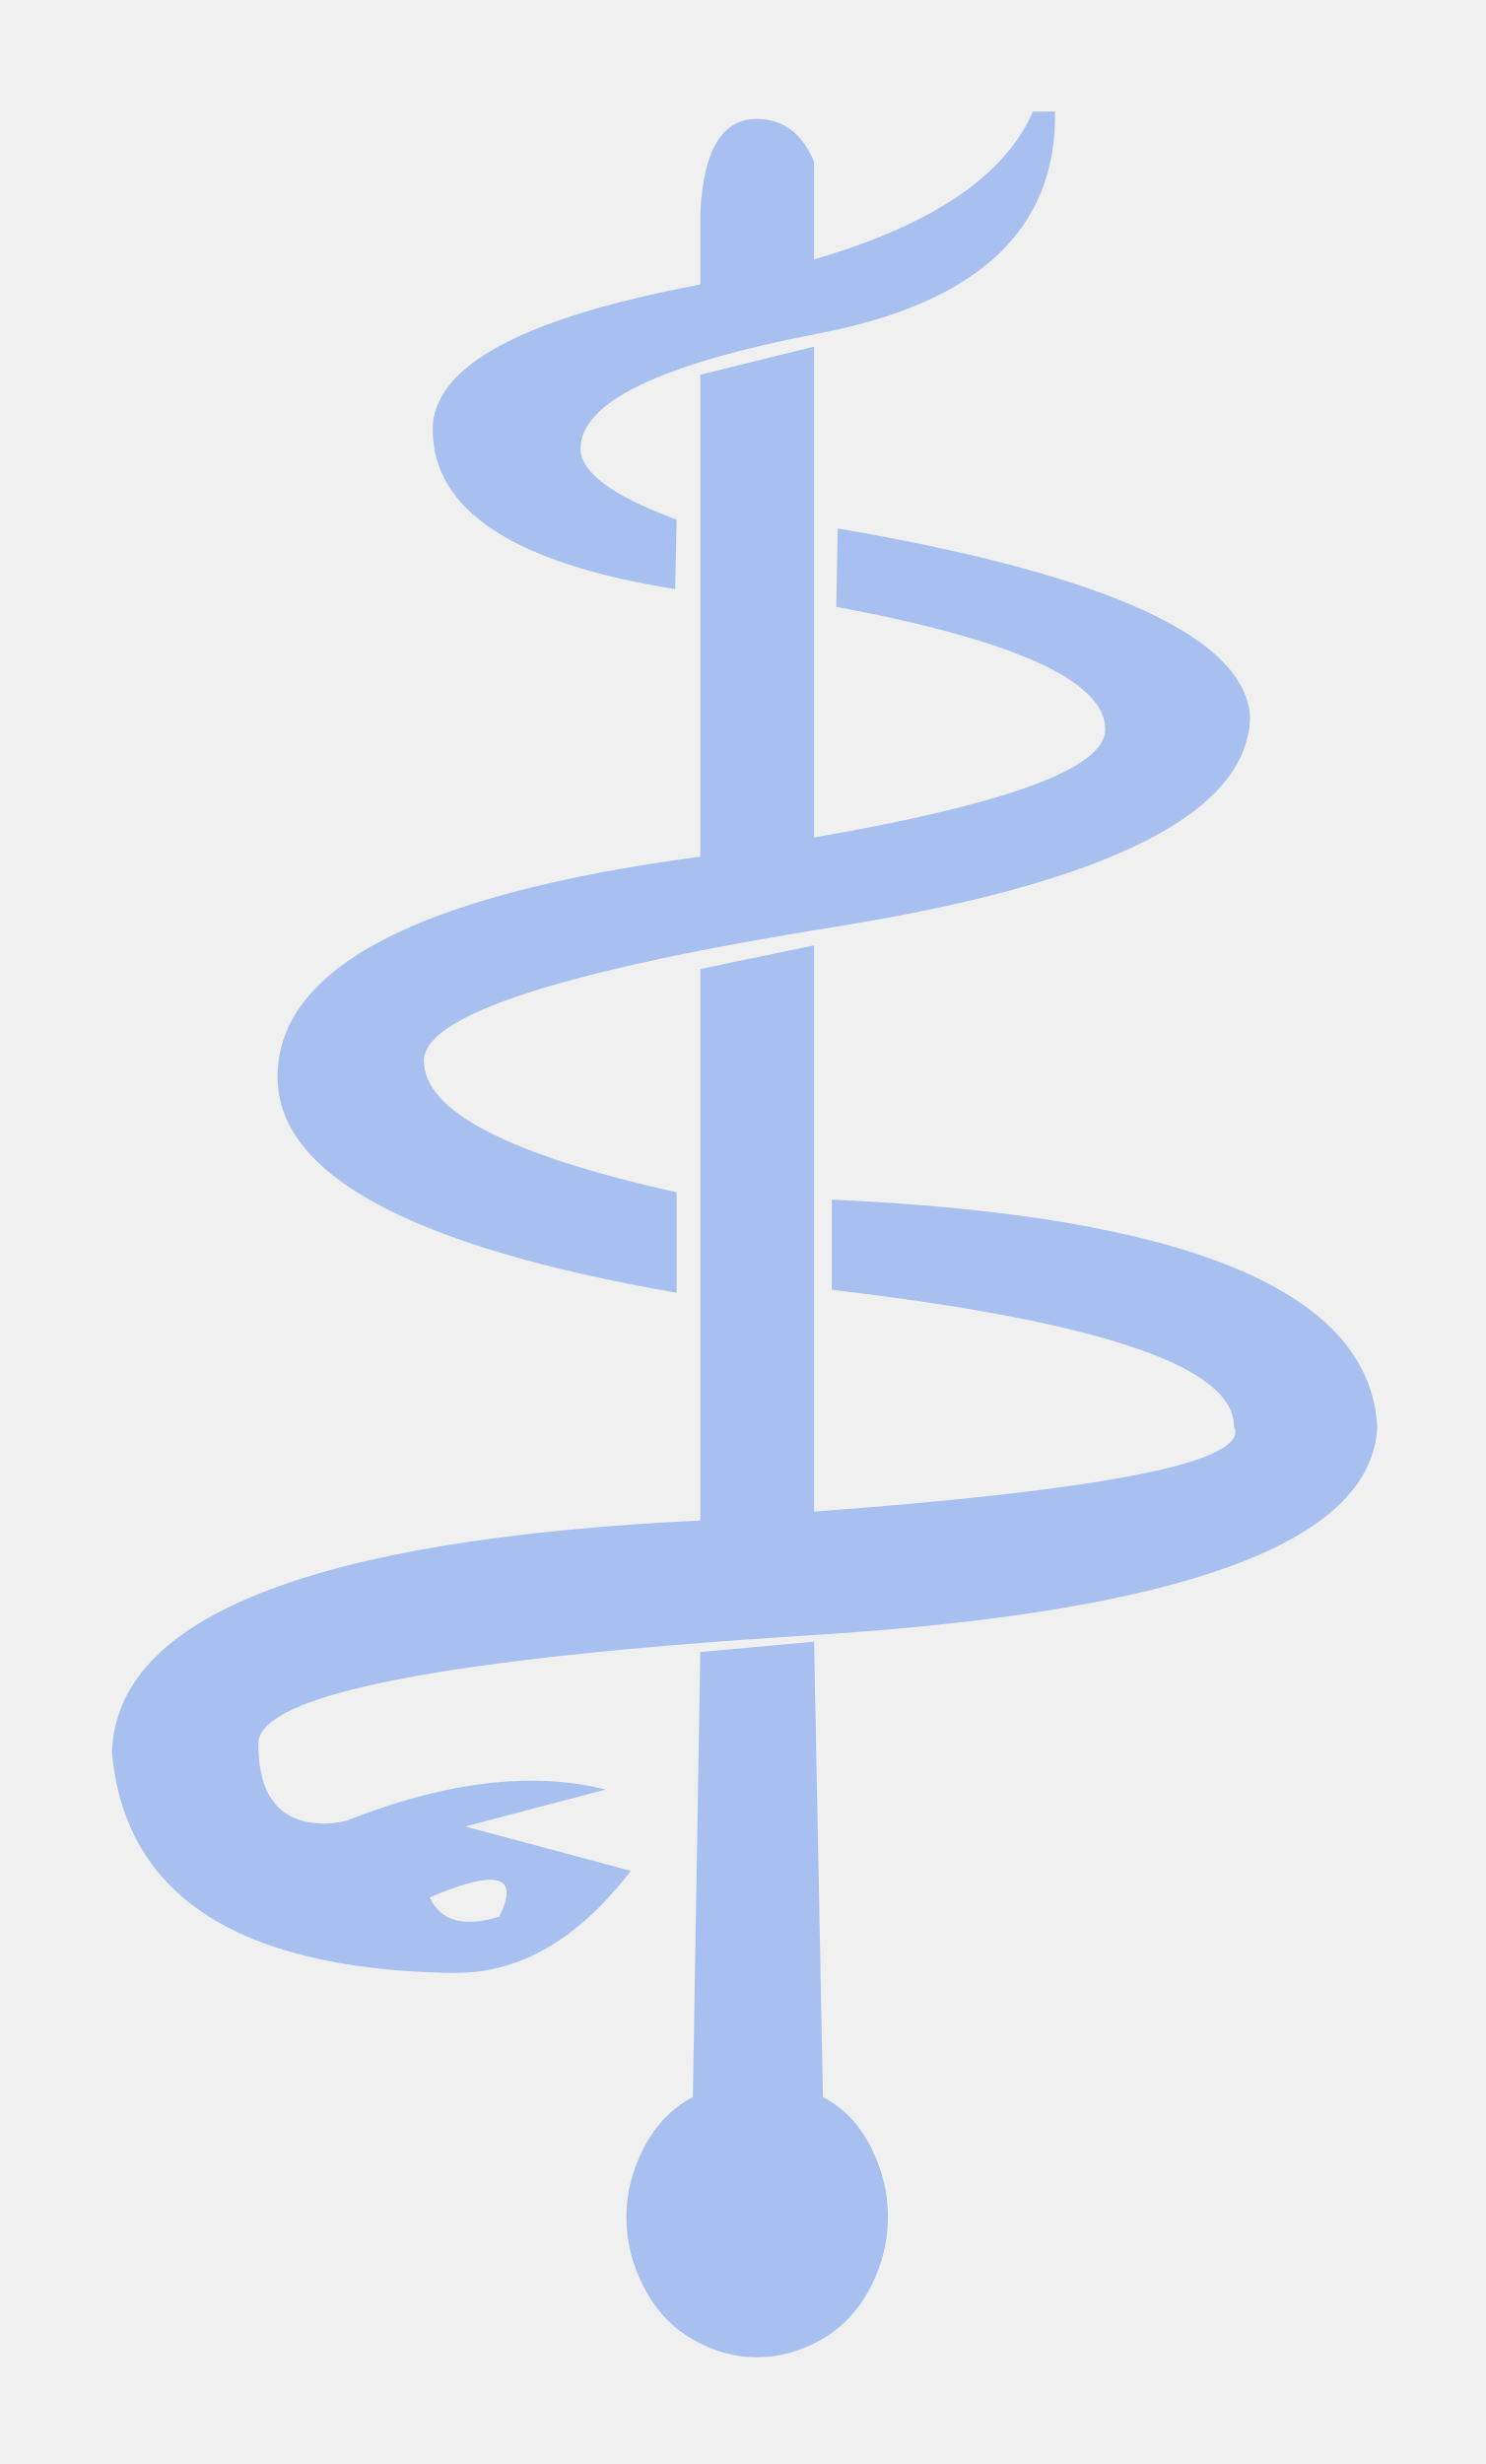
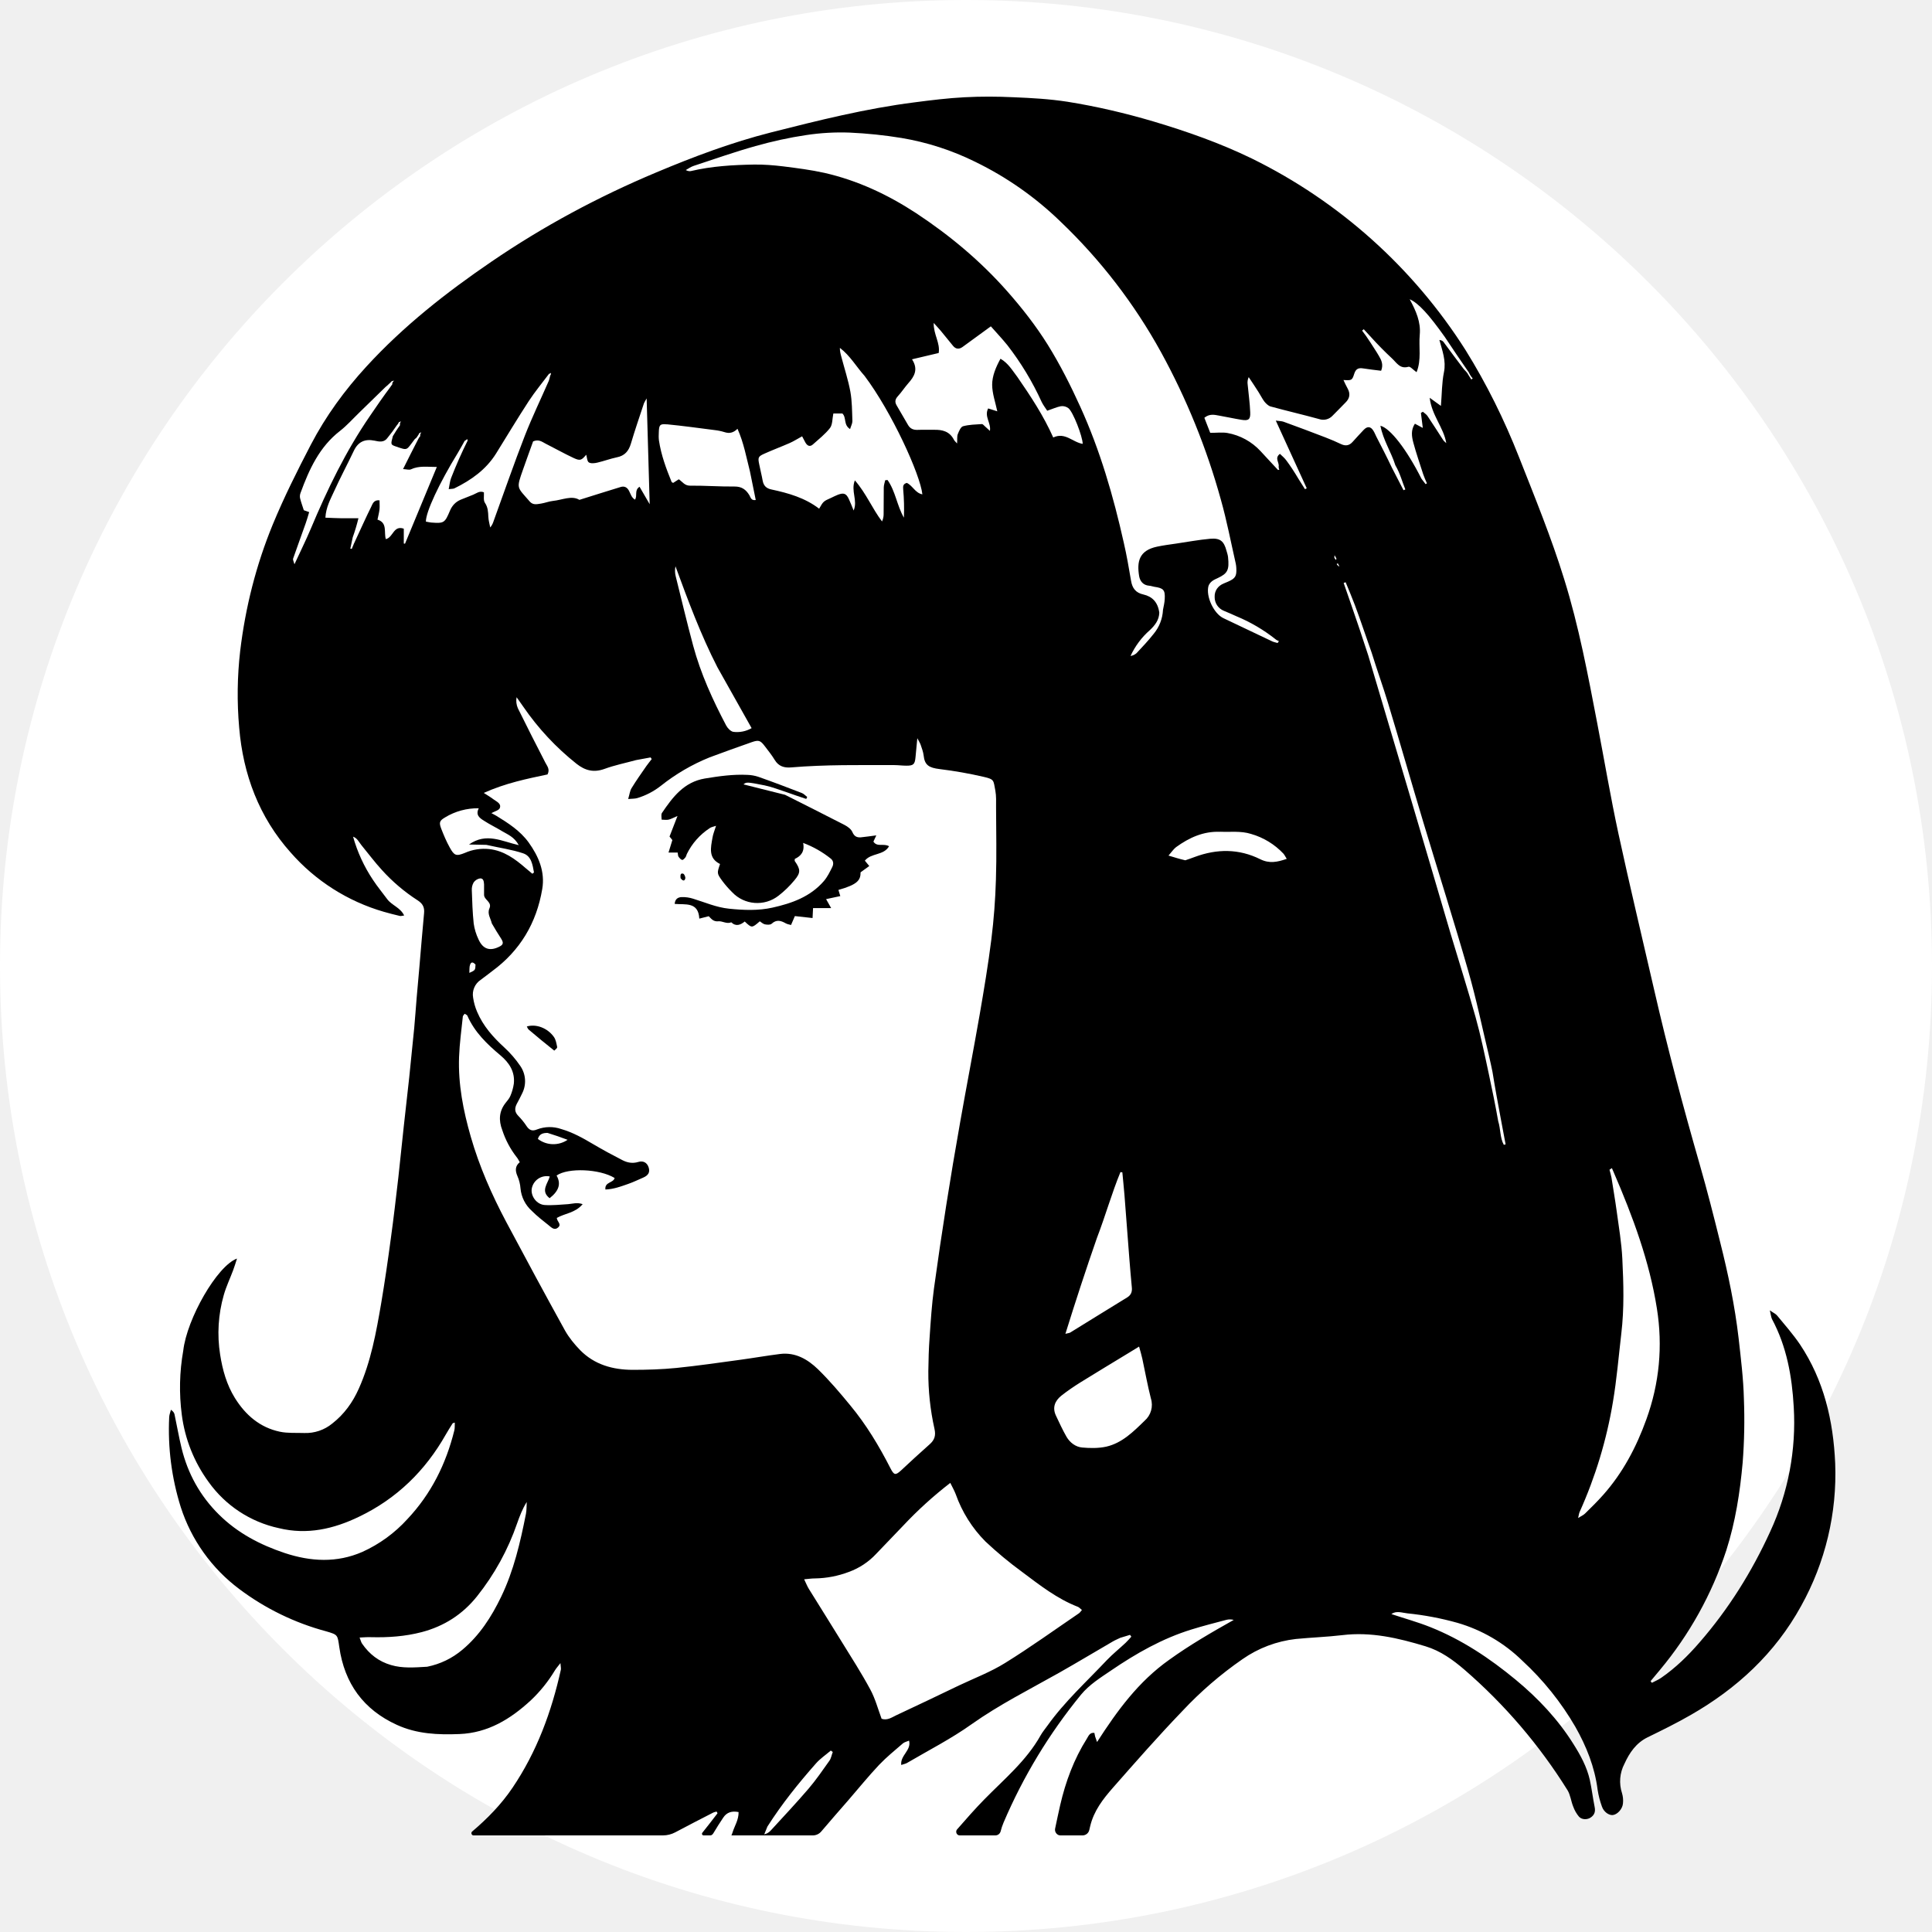
- <svg xmlns="http://www.w3.org/2000/svg" viewBox="0 0 13.27 22.00">
-   <path fill="#A8C0F0" transform="translate(-0.65 1.26) scale(0.0132)" d="M340 1188Q368 1176 381 1176Q392 1176 392 1185Q392 1191 387 1201Q351 1212 340 1188ZM600 80V14Q588 -15 561 -15Q526 -15 523 49V97Q342 131 342 195Q342 277 506 303L507 256Q442 232 442 208Q442 161 603.5 130.0Q765 99 763 -20H748Q720 45 600 80ZM523 484Q237 522 237 633Q237 732 507 779V711Q336 673 336 622Q336 576 614.0 531.5Q892 487 895 390Q891 309 616 262L615 315Q797 349 797 398Q797 437 600 471V139L523 158ZM600 927V544L523 560V933Q129 952 125 1090Q138 1234 351 1239Q355 1239 358 1239Q423 1239 476 1170L364 1140L459 1115Q435 1109 409 1109Q352 1109 284 1136Q276 1138 269 1138Q224 1138 224 1084Q224 1034 599.5 1010.5Q975 987 981 870Q974 732 612 716V777Q886 809 884 870Q885 871 885 873Q885 906 600 927ZM600 1015 523 1022 518 1323Q497 1334 485.0 1357.0Q473 1380 473 1404Q473 1429 485.0 1452.0Q497 1475 518.0 1487.0Q539 1499 561 1499Q584 1499 605.0 1487.0Q626 1475 638.0 1452.0Q650 1429 650 1404Q650 1380 638.5 1357.0Q627 1334 606 1323Z" />
+ <svg xmlns="http://www.w3.org/2000/svg" viewBox="0 0 24 24" fill-rule="evenodd">
+   <circle cx="12" cy="12" r="12" fill="#FFFFFF" />
+   <g transform="translate(1.2 1.2) scale(0.9)" fill="#000000">
+     <path d="M5.938 12.835c.127-.039.285.02.373.143.028.038.036.092.046.14.003.014-.02.033-.04.05-.124-.098-.24-.194-.354-.291-.011-.01-.016-.027-.025-.042zM8.396 9.412c.195-.032.39-.06.588-.05a.54.54 0 01.148.026c.202.071.402.147.601.224.028.01.05.036.075.055l-.013.027a9.203 9.203 0 01-.26-.089c-.115-.038-.213-.077-.315-.098-.25-.05-.25-.046-.292-.014l.574.144c.275.139.55.276.823.417.042.022.09.057.107.098.026.06.063.076.117.072.066-.006.132-.017.213-.027l-.04.086c.051.08.142.02.216.064-.074.13-.247.09-.334.199l.061.074-.12.087c0 .106-.038.168-.306.243l.026.085-.196.042.07.124h-.25l-.007.137c-.081-.01-.161-.018-.244-.027l-.053.123c-.027-.008-.052-.011-.073-.023-.067-.038-.128-.056-.195.006-.019.017-.063.014-.093.008-.026-.006-.05-.029-.07-.042-.11.095-.11.095-.208.003-.057.046-.12.074-.186.011-.063.027-.123-.02-.178-.014-.07.007-.097-.035-.133-.07l-.13.033c-.013-.236-.194-.19-.34-.203.005-.072.05-.092.095-.094a.474.474 0 01.159.022c.164.05.32.12.496.138.203.021.405.029.601-.015.265-.059.52-.149.707-.365.049-.056.083-.127.117-.195.019-.038.02-.084-.02-.116a1.397 1.397 0 00-.382-.217c.024.12-.031.182-.115.221 0 .014-.004.025 0 .03.08.115.084.16-.007.267a1.39 1.39 0 01-.218.211.477.477 0 01-.641-.05 1.36 1.36 0 01-.133-.152c-.078-.107-.076-.108-.033-.236-.165-.08-.128-.226-.104-.364.008-.05.028-.096.049-.163-.04.014-.067.017-.087.032a.897.897 0 00-.316.357c-.007.016-.01.034-.02.047-.012.015-.034.038-.045.035-.02-.006-.037-.027-.05-.045-.008-.012-.007-.032-.012-.057h-.126l.053-.172a14.82 14.82 0 00-.039-.049l.11-.284c-.06.026-.091.044-.124.051-.03.007-.064 0-.095 0 0-.031-.01-.07.004-.092.149-.22.305-.428.593-.476z" />
+     <path d="M8.06 10.788c-.003-.038-.004-.075.037-.062.016.006.034.048.028.067-.01.04-.038.032-.064-.005z" />
+     <path clip-rule="evenodd" d="M11.981.009c.226-.012.453-.011.679 0 .247.01.495.024.74.062.401.064.798.157 1.19.273.463.138.92.299 1.356.511a7.31 7.31 0 012.948 2.642c.292.469.536.963.739 1.479.219.556.446 1.11.623 1.683.204.654.329 1.326.458 1.997.097.504.182 1.01.29 1.511.156.722.329 1.44.494 2.16.186.812.4 1.615.63 2.415.102.355.193.713.282 1.072.11.436.202.876.254 1.323.031.278.066.557.073.837a7.56 7.56 0 01-.017.88c-.037.413-.1.818-.226 1.212a5.017 5.017 0 01-.915 1.649l-.13.156.018.023c.043-.023.088-.041.127-.068.2-.138.373-.307.531-.49.4-.46.721-.973.975-1.529a3.59 3.59 0 00.325-1.72c-.024-.424-.097-.834-.3-1.213-.013-.027-.015-.06-.03-.121.05.035.082.048.101.072.107.13.22.258.315.398.33.494.46 1.052.486 1.64a3.75 3.75 0 01-.47 1.97c-.36.655-.887 1.14-1.526 1.506-.193.111-.394.21-.595.308-.157.078-.248.211-.318.365a.522.522 0 00-.033.406.359.359 0 01.013.139c-.005.077-.077.155-.14.162-.054.006-.125-.043-.15-.116a1.206 1.206 0 01-.06-.233c-.04-.314-.155-.6-.308-.87a3.906 3.906 0 00-.73-.91 2.129 2.129 0 00-.897-.524 4.093 4.093 0 00-.692-.131c-.075-.008-.15-.04-.22.01.18.06.363.11.538.18.434.173.82.43 1.18.728.308.255.58.543.794.884.098.155.186.315.227.496.027.123.042.25.067.375.013.062-.002.109-.053.144-.047.033-.122.034-.163-.01a.455.455 0 01-.08-.14c-.03-.073-.038-.159-.078-.225a7.314 7.314 0 00-1.423-1.664c-.16-.137-.329-.26-.537-.323-.376-.114-.753-.203-1.15-.154-.213.025-.427.032-.64.053a1.6 1.6 0 00-.736.278 5.14 5.14 0 00-.834.72c-.329.342-.642.699-.955 1.055-.136.155-.264.319-.314.531a5.227 5.227 0 00-.012.051.096.096 0 01-.09.076h-.31c-.046 0-.082-.048-.072-.094.023-.108.045-.216.07-.324.075-.325.19-.635.368-.917.024-.039.04-.088.104-.08l.01.049.027.077c.28-.435.571-.834.996-1.135.283-.204.584-.378.89-.55a.196.196 0 00-.098-.002c-.162.043-.325.084-.485.134-.402.124-.764.33-1.11.566-.147.1-.298.193-.414.333a7.314 7.314 0 00-1.07 1.767.845.845 0 00-.04.12.075.075 0 01-.072.056h-.494c-.04 0-.062-.051-.036-.082.123-.14.246-.282.377-.415.275-.281.58-.532.777-.884.027-.048.063-.09.095-.135.238-.333.54-.607.818-.902.082-.086.175-.16.26-.24.029-.027.053-.057.079-.085l-.018-.025-.135.041c-.034.017-.07.031-.102.05-.248.144-.494.292-.743.433-.408.23-.825.439-1.209.711-.281.2-.591.358-.889.533-.02.012-.044.015-.08.028-.015-.135.143-.201.108-.336-.033.014-.064.02-.085.038-.111.096-.227.19-.328.296-.148.157-.284.325-.425.488-.125.143-.25.286-.373.431A.153.153 0 019.89 24H8.762a.316.316 0 00.016-.042c.028-.09.085-.172.083-.28-.091-.018-.162.001-.212.077a4.45 4.45 0 00-.136.215c-.01.016-.024.03-.042.03h-.093c-.019 0-.029-.022-.017-.037.071-.088.14-.178.209-.268.001-.002-.006-.012-.012-.024-.014.004-.03.006-.045.013-.176.09-.352.181-.527.274a.363.363 0 01-.168.042H5.202c-.026 0-.039-.036-.019-.053.21-.178.402-.374.558-.605.335-.496.538-1.047.667-1.629.004-.02-.003-.043-.006-.091-.037.048-.059.072-.076.1a1.943 1.943 0 01-.334.415c-.28.258-.59.448-.983.464-.297.012-.588 0-.865-.127-.46-.21-.722-.57-.794-1.072-.025-.17-.017-.171-.182-.219A3.513 3.513 0 011.97 20.6a2.286 2.286 0 01-.808-1.13 3.569 3.569 0 01-.16-1.245c.002-.034.016-.067.024-.1.032.023.046.043.05.066.033.153.059.308.096.46.086.355.257.664.516.92.258.256.571.419.91.532.358.118.717.138 1.07-.016a1.89 1.89 0 00.621-.452c.328-.348.533-.76.648-1.223.009-.034.005-.071.007-.11-.015.006-.026.006-.03.011-.031.05-.064.1-.093.152-.284.502-.679.887-1.196 1.135-.351.17-.718.255-1.11.159a1.607 1.607 0 01-.971-.64 2.006 2.006 0 01-.368-.924 2.903 2.903 0 01.02-.886c.05-.439.466-1.17.742-1.271-.02.063-.035.112-.053.16-.043.116-.097.227-.13.345a1.901 1.901 0 00-.05.82c.033.212.09.416.204.6.147.236.346.407.62.465.11.023.225.014.338.018a.576.576 0 00.386-.131c.164-.128.282-.292.366-.481.168-.375.24-.777.309-1.179.05-.296.093-.594.133-.893.039-.281.071-.563.104-.845.026-.232.048-.464.074-.696.024-.228.052-.455.076-.683.024-.227.047-.455.069-.683.013-.14.022-.28.034-.42l.037-.417c.022-.25.041-.5.065-.748.008-.082-.02-.132-.09-.177a2.46 2.46 0 01-.492-.418c-.1-.109-.188-.228-.282-.342-.035-.042-.056-.097-.116-.118a2.084 2.084 0 00.275.597c.06.092.131.176.196.265.063.086.182.115.234.226-.028.003-.046.01-.06.006a4.74 4.74 0 01-.22-.057 2.71 2.71 0 01-1.287-.819c-.435-.487-.656-1.076-.71-1.723a5.206 5.206 0 01.014-1.06c.072-.602.22-1.186.45-1.745.155-.376.338-.741.526-1.102.205-.393.466-.75.765-1.076.512-.559 1.104-1.024 1.726-1.448.717-.49 1.478-.898 2.277-1.233C8.244.828 8.767.632 9.31.494c.655-.166 1.31-.33 1.982-.415.229-.03.458-.058.688-.07zm-1.847 22.82c-.07.06-.147.111-.207.18-.238.27-.464.549-.668.869l-.044.108a.177.177 0 00.093-.057c.174-.19.351-.378.519-.574.104-.122.195-.255.288-.386.024-.034.03-.08.046-.12l-.027-.02zm1.65-3.695a5.51 5.51 0 00-.653.593l-.37.386a.963.963 0 01-.377.25 1.372 1.372 0 01-.467.09c-.044 0-.087.006-.151.012.028.058.043.097.064.131.15.242.301.482.45.724.136.22.276.438.399.666.068.125.105.267.156.404.077.027.14-.018.202-.048.29-.135.579-.274.867-.412.213-.101.437-.186.636-.31.347-.215.68-.455 1.018-.685.015-.01.026-.028.042-.046-.023-.019-.038-.037-.056-.044-.287-.111-.527-.3-.77-.482a5.319 5.319 0 01-.506-.42 1.757 1.757 0 01-.41-.653c-.019-.049-.045-.095-.075-.156zm-5.847.264c-.06.096-.097.194-.132.293a3.38 3.38 0 01-.555 1.01c-.2.25-.455.412-.762.493-.23.06-.464.076-.7.07-.048-.002-.097.002-.158.005.016.04.021.066.035.085.1.145.23.246.4.295.157.046.316.034.498.023.181-.037.343-.115.485-.234.238-.199.402-.454.536-.732.175-.363.264-.751.342-1.144.01-.053.008-.11.011-.164zm14.945-4.586c.008.029.016.057.027.107.024.155.051.31.072.464.03.219.067.437.078.657.017.344.027.689-.014 1.033-.037.315-.063.633-.116.946a6.153 6.153 0 01-.46 1.518c-.008.018-.01.039-.02.082.047-.03.077-.042.098-.064.085-.083.17-.167.248-.255.271-.305.458-.66.596-1.043.18-.498.228-1.011.145-1.531-.103-.65-.33-1.263-.597-1.881a9.055 9.055 0 00-.024-.055l-.033.022zM5.797 8.29a.26.26 0 00.018.153c.124.251.25.501.379.75.025.049.066.09.03.163-.284.06-.578.119-.88.255.059.038.097.06.132.087.042.032.112.058.09.12-.01.033-.075.048-.117.072.017.01.043.021.067.036.166.102.33.207.447.368.138.192.229.404.188.644-.079.469-.306.85-.69 1.132-.054.04-.106.083-.161.122a.243.243 0 00-.103.245.77.77 0 00.055.195c.083.196.22.35.375.492.083.076.159.164.222.257a.37.37 0 01.025.377c-.023.05-.05.099-.076.148-.03.06-.028.111.022.162.041.042.08.089.112.138.038.058.078.079.147.05a.486.486 0 01.333-.006c.16.046.302.126.444.21.13.077.264.149.4.219.067.035.14.05.219.026.071-.022.124.01.145.076.02.064-.003.108-.074.139-.07.03-.137.063-.209.088-.1.035-.201.073-.314.077-.013-.107.11-.088.127-.159-.206-.126-.643-.145-.801-.034.063.112.035.21-.096.313-.13-.1-.025-.202.002-.3a.209.209 0 00-.249.17c-.015.101.067.216.178.224.108.007.218-.005.326-.012.06-.005.12-.027.199 0-.103.123-.248.127-.357.19.002.05.07.086.019.131-.053.048-.095-.001-.132-.03-.08-.063-.16-.126-.231-.197a.474.474 0 01-.157-.311.52.52 0 00-.043-.172c-.032-.074-.032-.137.033-.19-.018-.03-.028-.053-.045-.072a1.222 1.222 0 01-.196-.369c-.053-.137-.046-.264.048-.381.024-.03.05-.06.064-.095a.664.664 0 00.047-.168c.017-.165-.064-.287-.182-.387-.186-.156-.36-.322-.46-.551-.005-.011-.024-.017-.037-.026-.011.017-.024.027-.025.038-.019.185-.045.37-.052.557-.014.377.058.743.162 1.104.118.41.289.798.488 1.173.267.502.537 1.002.812 1.5.055.098.13.189.208.27.198.202.452.272.724.273.202 0 .404-.006.605-.026.295-.03.59-.073.884-.113.183-.025.365-.057.548-.08.21-.026.38.073.522.21.16.156.305.327.447.5.22.265.397.56.554.867.05.098.07.1.147.03.13-.121.26-.242.394-.36.067-.059.088-.12.067-.213a3.535 3.535 0 01-.085-.796c.002-.157.006-.314.018-.471.015-.224.03-.45.06-.672a59.114 59.114 0 01.362-2.298c.087-.493.182-.984.268-1.477.06-.347.118-.694.162-1.043.034-.273.055-.55.063-.825.011-.332.003-.665.002-.998 0-.077.004-.155-.01-.23-.028-.142-.01-.155-.162-.19a5.826 5.826 0 00-.607-.107c-.146-.018-.207-.053-.221-.19-.006-.049-.025-.098-.041-.146-.009-.025-.024-.048-.046-.09l-.025.264c-.009.096-.029.116-.127.115-.055 0-.11-.008-.164-.008-.476 0-.952-.008-1.426.032-.095.008-.173-.015-.226-.103-.04-.066-.088-.126-.134-.186-.063-.084-.086-.093-.182-.06-.195.068-.388.138-.582.21a2.71 2.71 0 00-.675.394.986.986 0 01-.323.168c-.033.01-.07.008-.127.013.02-.066.024-.114.047-.15.064-.105.135-.205.205-.306.023-.033.049-.063.073-.095l-.015-.023-.201.037c-.146.04-.296.07-.437.122-.148.053-.266.023-.386-.072a3.623 3.623 0 01-.733-.786l-.093-.132zm8.592 8.963l-.147.09c-.22.134-.44.266-.659.402-.093.058-.184.12-.27.188-.085.07-.124.161-.072.272.047.1.093.2.147.294.047.08.124.138.213.147.11.01.228.012.336-.012.217-.05.372-.205.528-.357a.291.291 0 00.087-.308c-.046-.18-.079-.365-.118-.547-.011-.052-.027-.103-.045-.169zm-.257-2.409c-.12.291-.205.597-.325.91-.151.433-.294.87-.435 1.323.036-.01.054-.01.067-.018.261-.16.522-.324.785-.484.054-.033.071-.078.065-.138-.012-.13-.024-.262-.034-.393l-.068-.886c-.008-.103-.02-.206-.029-.31-.009 0-.017-.002-.026-.004zm3.081-8.13l.099.285c.08.231.159.463.24.714l.58 1.952c.187.63.372 1.262.558 1.893.114.382.235.762.343 1.146.072.257.126.519.186.799.044.206.087.413.127.64.034.106.023.226.077.325l.025-.006-.068-.362c-.038-.206-.077-.412-.113-.638-.015-.07-.029-.141-.046-.211-.095-.396-.177-.796-.29-1.187-.196-.685-.413-1.364-.618-2.046-.165-.549-.322-1.1-.488-1.648-.069-.227-.15-.45-.226-.695l-.117-.336c-.037-.107-.075-.216-.115-.322-.04-.106-.084-.21-.127-.314a7.558 7.558 0 01-.027.01zM6.225 14.304c-.063-.001-.115.014-.134.083a.35.35 0 00.41.012 4.533 4.533 0 00-.276-.095zM5.23 11.98c-.026-.027-.057-.048-.075.002-.012.032-.007.07-.01.113.082-.037.082-.037.085-.115zm.062-1.189a.135.135 0 00-.088.056.197.197 0 00-.025.11c.005.152.01.306.026.457a.751.751 0 00.066.218c.061.136.157.167.288.101.055-.027.06-.054.025-.11a4.52 4.52 0 01-.129-.211c-.015-.068-.066-.131-.033-.207.04-.09-.076-.116-.074-.19V10.874c-.003-.038-.006-.087-.056-.083zm-.017-.968a.867.867 0 00-.467.127c-.076.045-.084.07-.05.158.034.087.07.173.115.254.064.117.09.125.21.077a.657.657 0 01.336-.053c.202.022.357.136.504.264l.092.077c.007-.006.014-.013.022-.018-.019-.105-.035-.226-.149-.264-.157-.053-.324-.075-.508-.117l-.24-.005c.24-.169.452-.044.687.009-.063-.115-.153-.147-.23-.193-.082-.05-.17-.092-.25-.144-.06-.037-.12-.08-.072-.172zm10.233.325c-.23-.01-.427.08-.608.211-.034.026-.06.065-.105.117.087.026.15.046.232.065.044-.015.088-.03.13-.046.306-.114.61-.115.904.031.126.063.237.04.366-.005-.02-.031-.03-.054-.045-.071a.986.986 0 00-.448-.273c-.14-.044-.284-.024-.426-.03zM7.99 6.483a.308.308 0 00.002.133c.08.321.156.643.242.962.104.387.27.75.456 1.103.02.037.061.08.098.087a.404.404 0 00.253-.051l-.472-.84c-.23-.448-.405-.92-.579-1.394zM10.397.497c-.2-.008-.405.004-.603.034-.236.035-.47.087-.7.152-.287.08-.569.18-.852.273-.04.013-.074.038-.11.058.028.014.05.018.07.014.287-.068.58-.085.873-.09.134-.002.269.009.402.025.19.024.382.048.57.09.456.104.874.3 1.265.556.464.306.888.66 1.257 1.078.205.232.395.475.56.739.17.274.315.561.449.856.273.601.456 1.232.6 1.876.04.173.07.348.1.524.017.104.065.167.17.19.122.028.2.105.22.251-.003.102-.06.174-.129.24a1.065 1.065 0 00-.268.358.164.164 0 00.083-.039c.08-.086.162-.172.235-.265a.56.56 0 00.13-.333c.009-.05.022-.1.024-.15.007-.124-.017-.15-.143-.168-.025-.004-.049-.014-.073-.015-.082-.007-.125-.063-.137-.131-.033-.198-.004-.355.247-.408.086-.018.174-.03.26-.042.158-.023.315-.053.473-.067.14-.012.19.033.226.167.008.029.018.057.021.087.019.179-.008.225-.141.288-.027.013-.055.024-.078.042a.148.148 0 00-.051.067c-.039.144.073.382.206.445l.673.32c.023.011.05.015.075.023l.018-.026c-.015-.008-.032-.013-.044-.024a2.27 2.27 0 00-.544-.32 4.898 4.898 0 00-.173-.075.203.203 0 01-.126-.191c-.003-.085.045-.154.128-.187l.059-.025c.099-.044.118-.076.112-.187a.384.384 0 00-.008-.063c-.067-.294-.123-.59-.205-.88a9.478 9.478 0 00-.826-2.036 7.465 7.465 0 00-1.39-1.805 4.536 4.536 0 00-1.177-.824 3.656 3.656 0 00-1.016-.328 6.155 6.155 0 00-.712-.074zm6.719 5.955c.01.014.018.028.038.034l-.022-.044-.016.01zM4.103 3.917a.062.062 0 01-.03.012.455.455 0 01-.04.039c-.01.01-.02.02-.045.04l-.363.354c-.088.085-.17.178-.266.253-.284.22-.425.53-.544.855a.132.132 0 00-.007.071c.013.055.033.108.052.168l.074.026c-.017.056-.03.105-.047.152-.058.164-.118.327-.175.491-.005.015.008.036.019.077.08-.175.158-.33.225-.489.228-.544.484-1.074.819-1.561.09-.133.182-.266.283-.401.004-.006.007-.013.022-.03.001-.016.003-.032.015-.04l.008-.017zm12.976 2.408a.023.023 0 01.009.019.073.073 0 00-.006.01.188.188 0 00.007.02l.018.022c.002-.007.007-.016.005-.021-.003-.01-.012-.018-.02-.038a1.331 1.331 0 01-.013-.012zM4.199 4.48c-.003.004-.008.008-.027.014-.005.013-.011.025-.031.047a2.085 2.085 0 01-.124.167c-.048.07-.116.055-.181.041-.134-.028-.228.016-.287.143-.089.187-.187.37-.273.56-.049.108-.11.216-.118.36.081.003.154.007.228.008h.228a2.563 2.563 0 01-.079.264c-.01.052-.022.103-.033.155l.02.004c.018-.046.037-.092.067-.153.066-.142.13-.285.2-.426.02-.04.034-.1.116-.092 0 .043.004.084 0 .124-.005.045-.017.09-.028.143.141.043.086.174.115.269.102-.022.104-.195.248-.144v.205l.017.002.439-1.059c-.13 0-.246-.02-.358.033-.024.011-.058-.001-.108-.004.075-.15.139-.278.211-.417a.128.128 0 01.025-.036c0-.015-.001-.03.008-.038l.006-.02c-.005.006-.01.011-.028.017-.004.012-.009.024-.026.045a.085.085 0 01-.032.033c-.123.157-.09.164-.258.106-.079-.027-.078-.028-.047-.144.028-.046.056-.093.098-.15 0-.016-.001-.032.007-.042L4.2 4.48zm2.073-.67c-.003.006-.007.011-.027.016-.094.125-.194.246-.28.377-.155.238-.301.481-.451.723-.14.224-.345.368-.575.481-.017.008-.04.006-.079.011.012-.059.016-.109.033-.153a6.076 6.076 0 01.229-.518l-.007-.02a.138.138 0 01-.035.025c-.028.05-.055.1-.093.164-.26.424-.443.817-.442.95.024.004.048.011.073.013.177.013.188.007.26-.165.03-.07.077-.12.147-.15l.175-.07c.044-.018.085-.057.146-.032.003.05-.01.11.014.145.042.062.044.125.047.193.002.049.017.098.026.147.029-.034.039-.065.05-.097.142-.39.277-.782.428-1.17.1-.256.22-.504.33-.756.013-.03.013-.067.03-.092V3.81zm3.987-.34c0 .045.01.084.021.123.042.16.094.318.124.48.024.133.023.27.028.406 0 .033-.019.067-.032.11-.094-.058-.047-.158-.106-.215h-.125c-.015.072-.01.152-.046.2-.066.085-.155.154-.236.227-.043.038-.078.018-.103-.025l-.046-.087c-.065.035-.117.069-.172.093-.116.051-.235.095-.35.147-.085.038-.09.053-.07.147.014.075.034.148.047.223.013.072.05.109.123.124.233.05.462.115.657.265.058-.102.058-.102.168-.151.03-.014.06-.03.092-.042.08-.03.115-.017.15.06.023.048.041.098.066.158.06-.14-.042-.267.017-.416.157.18.24.39.375.567a.235.235 0 00.022-.098c.002-.124 0-.247.002-.371 0-.034.013-.067.02-.1l.032-.003c.11.155.13.354.226.52a3.036 3.036 0 00-.01-.392c-.004-.045 0-.074.05-.088.08.036.116.14.215.158-.03-.275-.423-1.137-.798-1.635-.114-.127-.2-.28-.34-.386zm-2.667.696c-.019.034-.03.05-.037.067-.061.185-.125.37-.18.556-.031.105-.087.169-.195.19-.09.019-.178.052-.268.073-.038.009-.089.015-.118-.003-.024-.016-.025-.069-.036-.106-.064.076-.082.087-.17.047-.133-.062-.262-.135-.393-.201-.048-.025-.093-.063-.17-.03-.043.12-.091.25-.137.382-.099.28-.087.242.095.453.046.048.102.03.154.023.054-.009.106-.03.16-.036.13-.013.26-.08.367-.015.204-.064.387-.122.571-.178.05-.015.089.005.114.054.022.042.034.093.082.121.038-.056-.013-.128.063-.178l.14.241-.042-1.46zm.278.358c-.096-.01-.107.01-.11.108-.002.038-.003.078.002.115.03.2.099.386.174.57.002.006.012.01.022.015l.078-.05c.052.036.081.088.153.088.205-.002.41.014.616.012.099-.001.158.042.205.12.018.03.024.077.088.066l-.08-.394c-.05-.195-.085-.395-.172-.589-.057.057-.114.068-.18.046a.72.72 0 00-.135-.028c-.22-.028-.44-.059-.66-.08zm10.254-1.727c.089.163.155.316.139.491-.016.168.026.342-.044.516-.047-.033-.088-.082-.112-.075-.117.035-.164-.057-.227-.115a4.772 4.772 0 01-.286-.29l-.104-.113a4.856 4.856 0 01-.023.019c.035.046.07.093.11.156.04.064.084.127.122.193.034.058.065.118.031.205-.082-.01-.164-.019-.246-.032-.06-.01-.101 0-.124.07-.031.098-.037.096-.15.09.02.042.036.08.057.116.041.074.03.138-.03.196-.06.06-.118.122-.178.181a.175.175 0 01-.185.046c-.222-.061-.447-.113-.67-.174-.032-.009-.063-.04-.086-.068-.03-.04-.052-.087-.08-.13-.044-.07-.09-.138-.136-.207a.18.18 0 00-.014.105c.012.127.03.253.035.38.005.1-.024.12-.121.104-.104-.017-.206-.04-.31-.058-.064-.012-.131-.028-.202.03l.081.208c.09 0 .166-.01.237.002a.819.819 0 01.458.251c.078.083.154.168.241.26l.018-.005c-.004-.006-.008-.013-.01-.04.014-.056-.062-.118.018-.178.031.03.064.057.088.09.058.078.111.159.169.257l.089.141.024-.013a2093.819 2093.819 0 01-.427-.934c.055.007.083.007.108.016.193.07.385.142.577.216.074.028.147.06.219.094.062.028.112.018.157-.033.05-.056.102-.112.154-.167.05-.051.095-.046.132.014.016.025.026.053.04.08.071.138.143.277.217.433l.159.308.025-.011c-.044-.106-.07-.218-.138-.334-.057-.182-.168-.346-.206-.545.136.034.362.326.567.732l.057.074.018-.011a1.563 1.563 0 01-.052-.127c-.046-.145-.097-.29-.136-.436-.022-.083-.036-.173.022-.26l.109.058-.026-.207.027-.016c.022.02.05.036.065.06.073.108.143.22.215.33.01.016.029.029.043.043-.036-.217-.2-.38-.229-.626l.155.112c.014-.166.012-.319.042-.465.032-.158-.023-.297-.063-.445.024.004.036.006.055.025.092.124.183.249.277.371.02.027.05.047.069.087l.04.063.019-.015a.293.293 0 01-.053-.082 27.922 27.922 0 01-.332-.49c-.221-.311-.363-.467-.485-.521zm-6.57.327c-.003.161.092.275.069.415l-.368.087c.09.139.032.237-.052.331-.05.057-.092.122-.143.178-.037.04-.046.078-.018.126l.16.275c.029.048.072.066.128.064.076-.003.152 0 .228-.001.116-.003.216.022.275.137.006.014.02.024.044.052.004-.059-.003-.098.01-.13.016-.04.04-.099.072-.108.084-.023.173-.024.26-.03.013-.001.027.018.04.029l.071.065c.019-.11-.082-.198-.024-.31l.126.04c-.026-.123-.07-.245-.071-.366 0-.123.051-.243.115-.36.107.062.16.156.234.253.183.265.36.533.494.834.165-.078.27.068.407.088-.003-.106-.133-.441-.197-.492a.142.142 0 00-.102-.028c-.06.011-.119.039-.191.063-.025-.039-.056-.078-.077-.122a3.936 3.936 0 00-.473-.783c-.076-.094-.16-.182-.228-.26l-.391.285c-.049.035-.094.03-.132-.017l-.169-.207c-.025-.03-.053-.059-.097-.108z" />
+   </g>
</svg>
